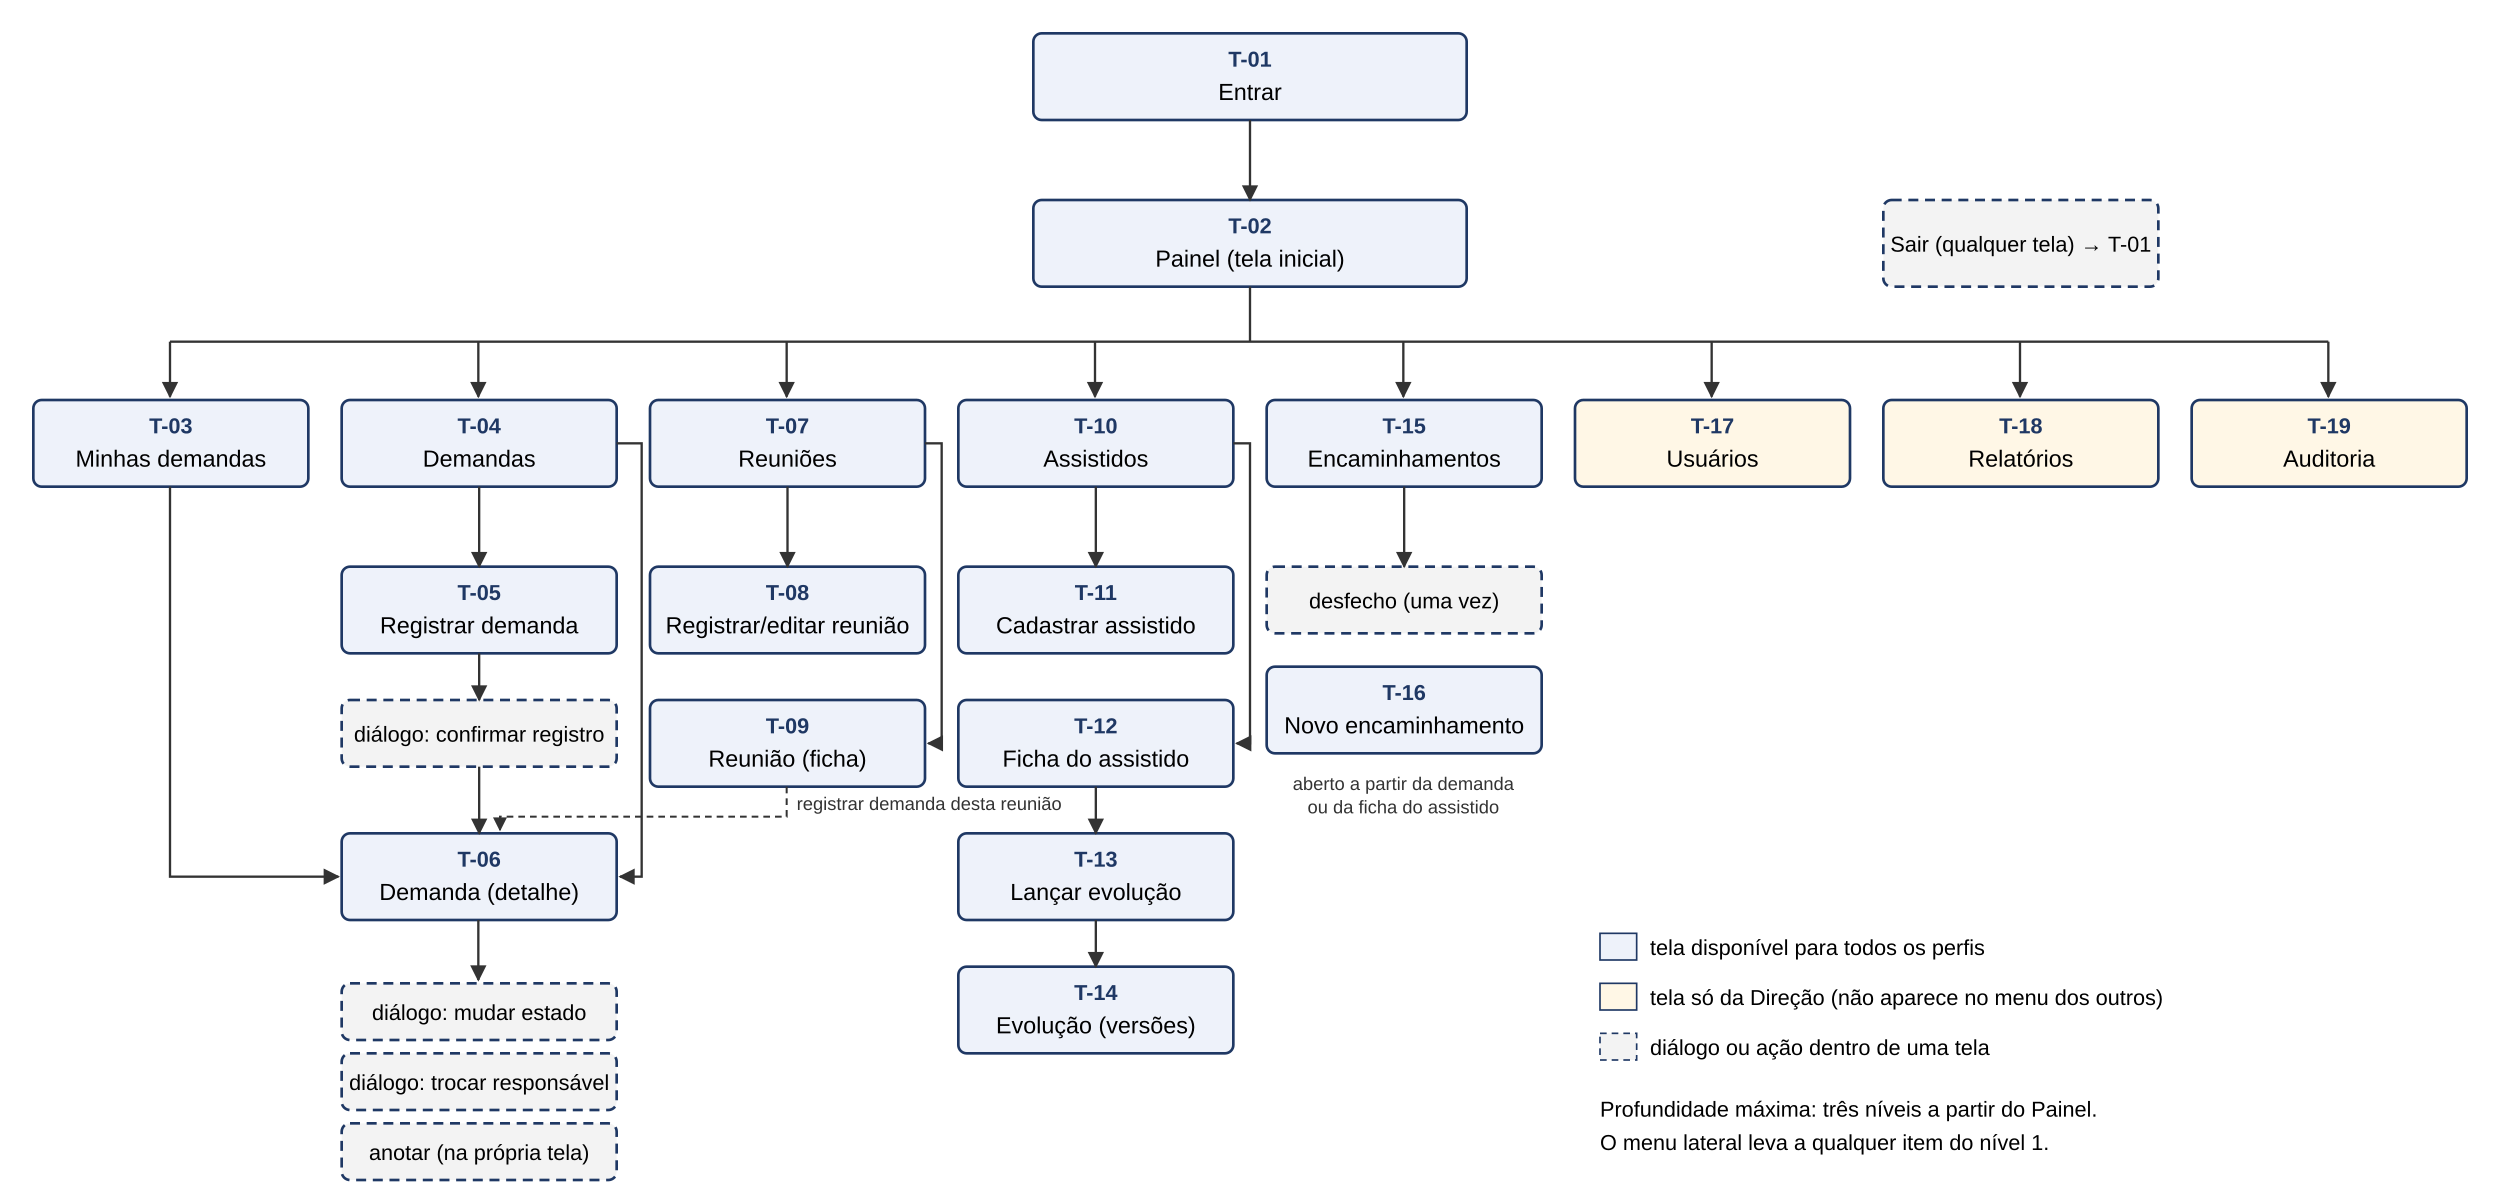
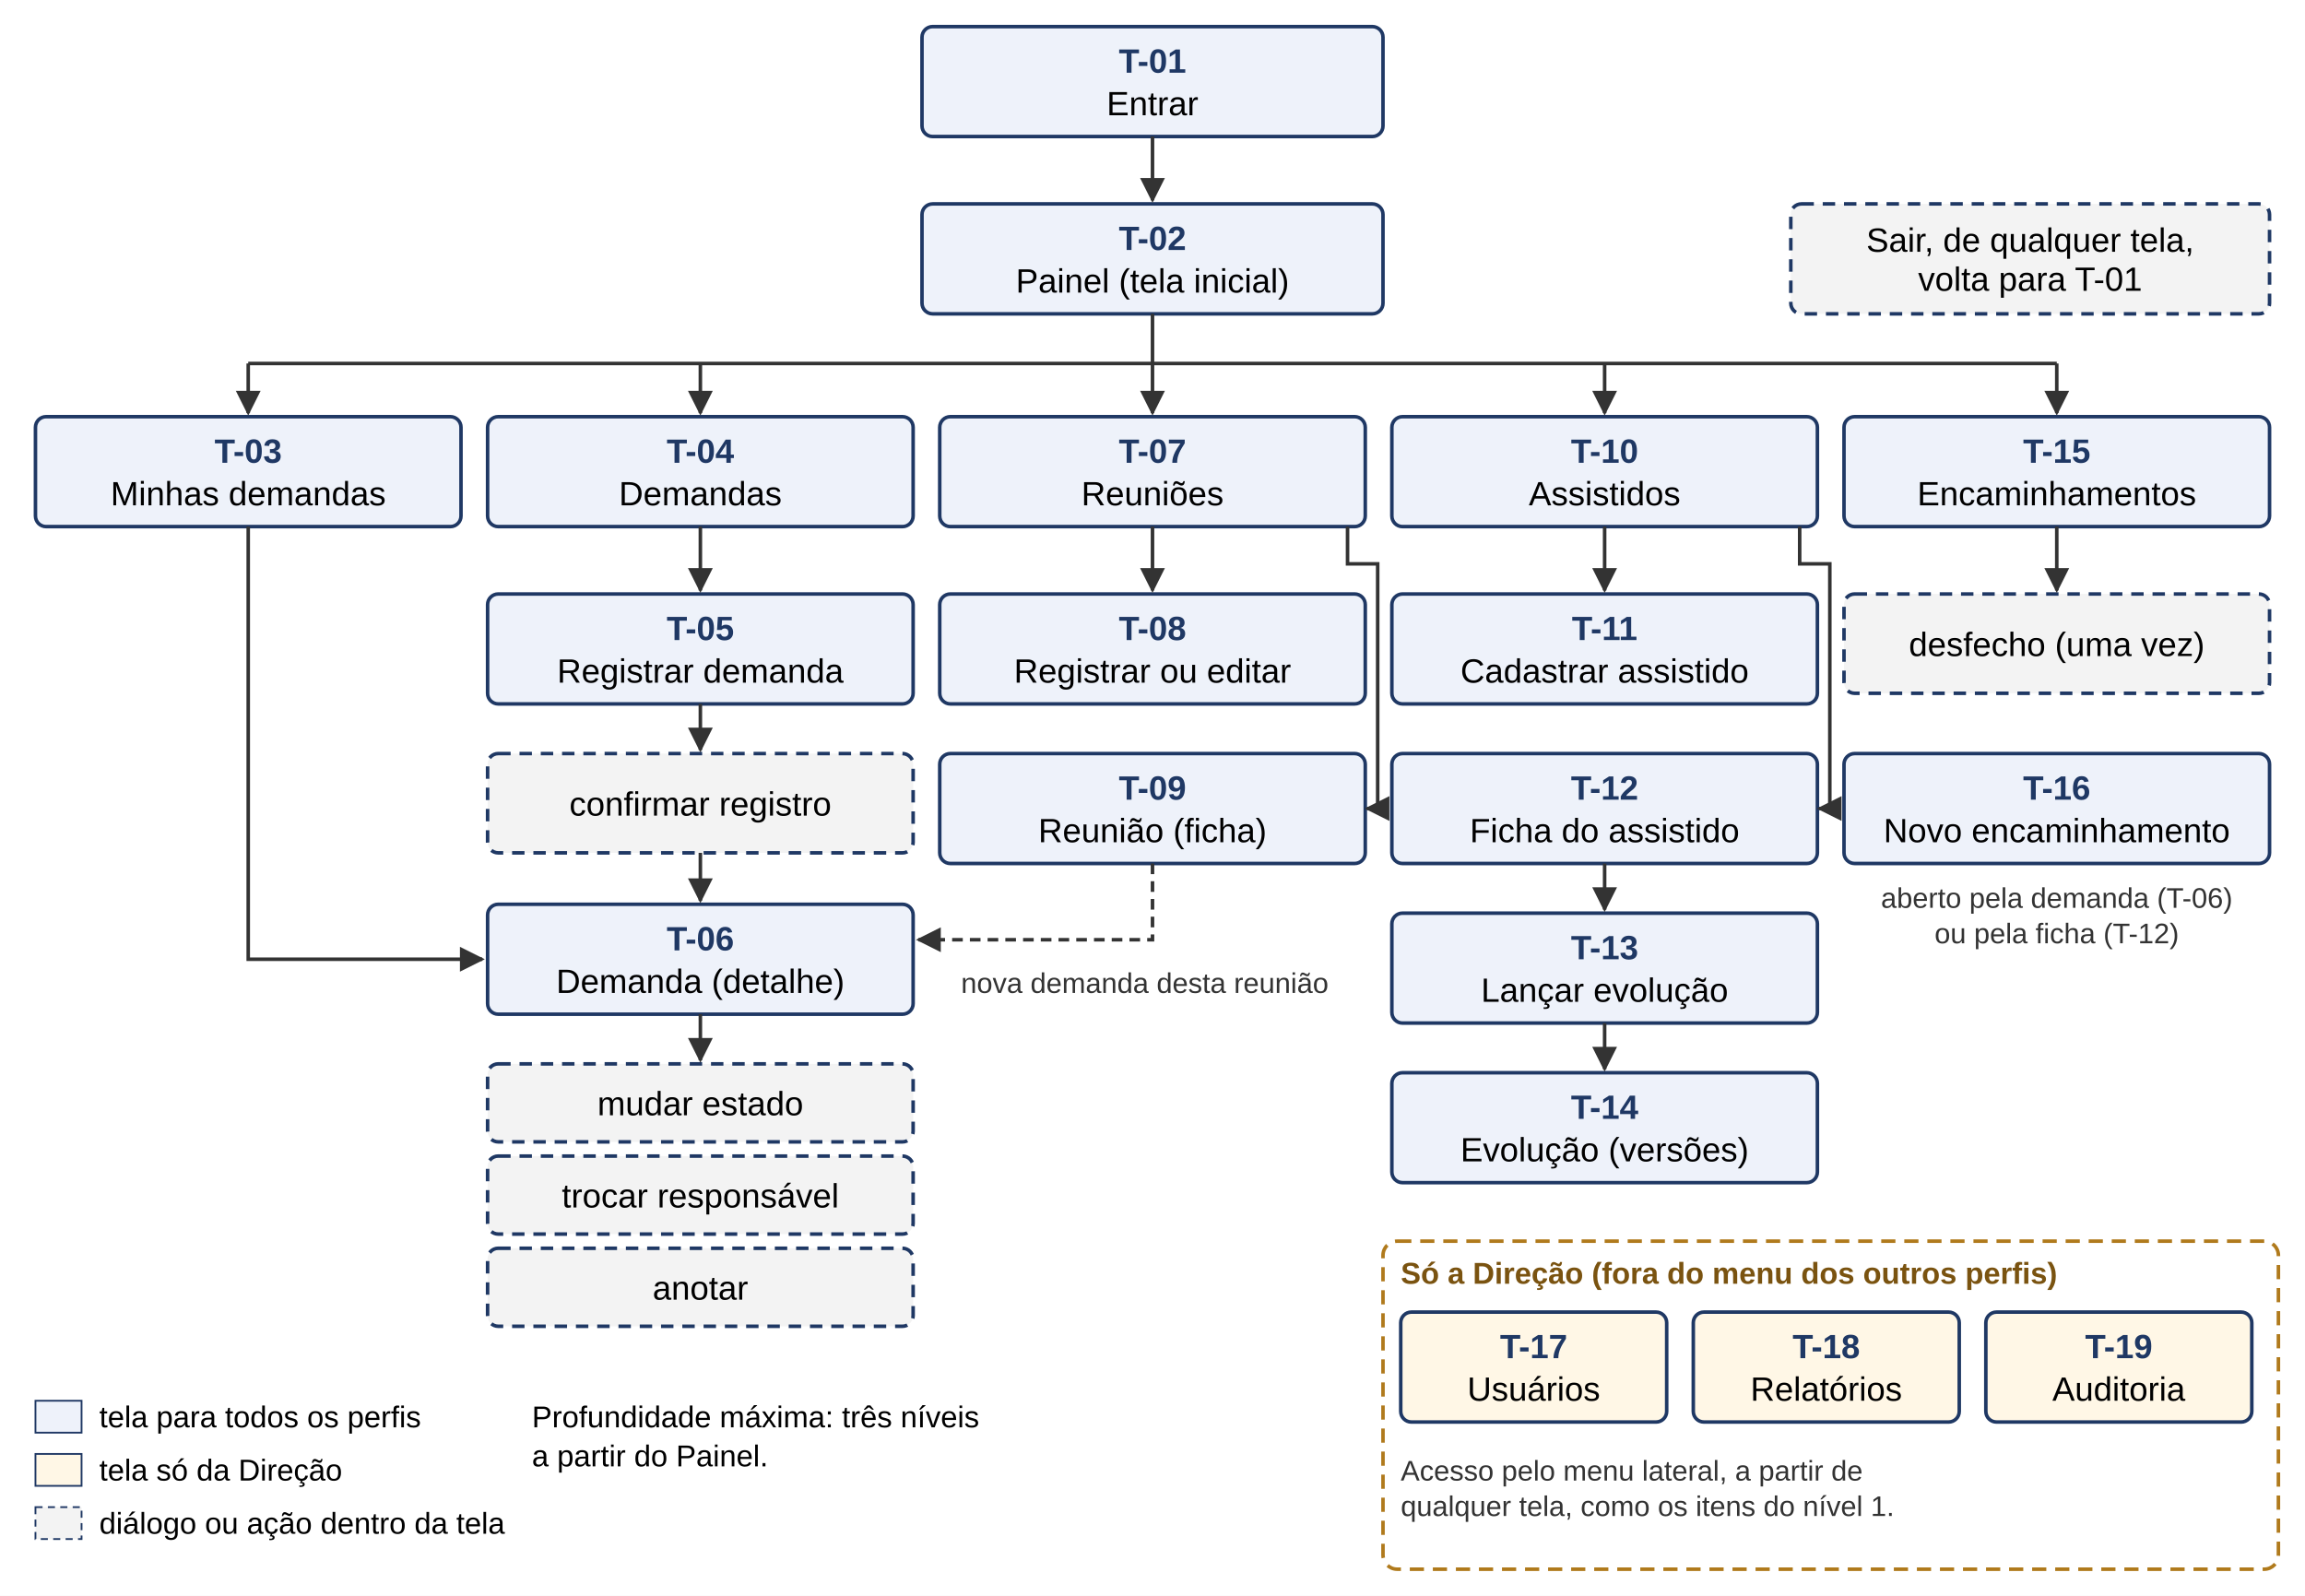
- <svg xmlns="http://www.w3.org/2000/svg" width="1500" height="720" viewBox="0 0 1500 720" font-family="Arial, Helvetica, sans-serif">
+ <svg xmlns="http://www.w3.org/2000/svg" width="1300" height="900" viewBox="0 0 1300 900" font-family="Arial, Helvetica, sans-serif">
  <defs>
    <marker id="s" viewBox="0 0 10 10" refX="9" refY="5" markerWidth="7" markerHeight="7" orient="auto">
      <path d="M0,0 L10,5 L0,10 z" fill="#333" />
    </marker>
  </defs>
-   <rect width="1500" height="720" fill="#fff" />
-   <rect x="620" y="20" width="260" height="52" rx="5" fill="#EEF2FA" stroke="#1F3864" stroke-width="1.6" />
-   <text x="750.0" y="40" text-anchor="middle" font-size="13" font-weight="700" fill="#1F3864">T-01</text>
-   <text x="750.0" y="60" text-anchor="middle" font-size="14">Entrar</text>
-   <rect x="620" y="120" width="260" height="52" rx="5" fill="#EEF2FA" stroke="#1F3864" stroke-width="1.6" />
-   <text x="750.0" y="140" text-anchor="middle" font-size="13" font-weight="700" fill="#1F3864">T-02</text>
-   <text x="750.0" y="160" text-anchor="middle" font-size="14">Painel (tela inicial)</text>
-   <line x1="750.0" y1="72" x2="750.0" y2="120" stroke="#333" stroke-width="1.4" marker-end="url(#s)" />
-   <line x1="750" y1="172" x2="750" y2="205" stroke="#333" stroke-width="1.4" />
-   <line x1="102" y1="205" x2="1397" y2="205" stroke="#333" stroke-width="1.4" />
-   <rect x="20" y="240" width="165" height="52" rx="5" fill="#EEF2FA" stroke="#1F3864" stroke-width="1.6" />
-   <text x="102.5" y="260" text-anchor="middle" font-size="13" font-weight="700" fill="#1F3864">T-03</text>
-   <text x="102.5" y="280" text-anchor="middle" font-size="14">Minhas demandas</text>
-   <line x1="102" y1="205" x2="102" y2="238" stroke="#333" stroke-width="1.4" marker-end="url(#s)" />
-   <rect x="205" y="240" width="165" height="52" rx="5" fill="#EEF2FA" stroke="#1F3864" stroke-width="1.6" />
-   <text x="287.5" y="260" text-anchor="middle" font-size="13" font-weight="700" fill="#1F3864">T-04</text>
-   <text x="287.5" y="280" text-anchor="middle" font-size="14">Demandas</text>
-   <line x1="287" y1="205" x2="287" y2="238" stroke="#333" stroke-width="1.4" marker-end="url(#s)" />
-   <rect x="390" y="240" width="165" height="52" rx="5" fill="#EEF2FA" stroke="#1F3864" stroke-width="1.6" />
-   <text x="472.5" y="260" text-anchor="middle" font-size="13" font-weight="700" fill="#1F3864">T-07</text>
-   <text x="472.5" y="280" text-anchor="middle" font-size="14">Reuniões</text>
-   <line x1="472" y1="205" x2="472" y2="238" stroke="#333" stroke-width="1.4" marker-end="url(#s)" />
-   <rect x="575" y="240" width="165" height="52" rx="5" fill="#EEF2FA" stroke="#1F3864" stroke-width="1.6" />
-   <text x="657.5" y="260" text-anchor="middle" font-size="13" font-weight="700" fill="#1F3864">T-10</text>
-   <text x="657.5" y="280" text-anchor="middle" font-size="14">Assistidos</text>
-   <line x1="657" y1="205" x2="657" y2="238" stroke="#333" stroke-width="1.4" marker-end="url(#s)" />
-   <rect x="760" y="240" width="165" height="52" rx="5" fill="#EEF2FA" stroke="#1F3864" stroke-width="1.6" />
-   <text x="842.5" y="260" text-anchor="middle" font-size="13" font-weight="700" fill="#1F3864">T-15</text>
-   <text x="842.5" y="280" text-anchor="middle" font-size="14">Encaminhamentos</text>
-   <line x1="842" y1="205" x2="842" y2="238" stroke="#333" stroke-width="1.4" marker-end="url(#s)" />
-   <rect x="945" y="240" width="165" height="52" rx="5" fill="#FFF7E6" stroke="#1F3864" stroke-width="1.6" />
-   <text x="1027.5" y="260" text-anchor="middle" font-size="13" font-weight="700" fill="#1F3864">T-17</text>
-   <text x="1027.5" y="280" text-anchor="middle" font-size="14">Usuários</text>
-   <line x1="1027" y1="205" x2="1027" y2="238" stroke="#333" stroke-width="1.4" marker-end="url(#s)" />
-   <rect x="1130" y="240" width="165" height="52" rx="5" fill="#FFF7E6" stroke="#1F3864" stroke-width="1.6" />
-   <text x="1212.5" y="260" text-anchor="middle" font-size="13" font-weight="700" fill="#1F3864">T-18</text>
-   <text x="1212.5" y="280" text-anchor="middle" font-size="14">Relatórios</text>
-   <line x1="1212" y1="205" x2="1212" y2="238" stroke="#333" stroke-width="1.4" marker-end="url(#s)" />
-   <rect x="1315" y="240" width="165" height="52" rx="5" fill="#FFF7E6" stroke="#1F3864" stroke-width="1.6" />
-   <text x="1397.5" y="260" text-anchor="middle" font-size="13" font-weight="700" fill="#1F3864">T-19</text>
-   <text x="1397.5" y="280" text-anchor="middle" font-size="14">Auditoria</text>
-   <line x1="1397" y1="205" x2="1397" y2="238" stroke="#333" stroke-width="1.4" marker-end="url(#s)" />
-   <rect x="205" y="340" width="165" height="52" rx="5" fill="#EEF2FA" stroke="#1F3864" stroke-width="1.6" />
-   <text x="287.5" y="360" text-anchor="middle" font-size="13" font-weight="700" fill="#1F3864">T-05</text>
-   <text x="287.5" y="380" text-anchor="middle" font-size="14">Registrar demanda</text>
-   <line x1="287.5" y1="292" x2="287.5" y2="340" stroke="#333" stroke-width="1.4" marker-end="url(#s)" />
-   <rect x="205" y="420" width="165" height="40" rx="5" fill="#F3F3F3" stroke="#1F3864" stroke-width="1.6" stroke-dasharray="6 4" />
-   <text x="287.5" y="445.0" text-anchor="middle" font-size="13">diálogo: confirmar registro</text>
-   <line x1="287.5" y1="392" x2="287.5" y2="420" stroke="#333" stroke-width="1.4" marker-end="url(#s)" />
-   <rect x="205" y="500" width="165" height="52" rx="5" fill="#EEF2FA" stroke="#1F3864" stroke-width="1.6" />
-   <text x="287.5" y="520" text-anchor="middle" font-size="13" font-weight="700" fill="#1F3864">T-06</text>
-   <text x="287.5" y="540" text-anchor="middle" font-size="14">Demanda (detalhe)</text>
-   <line x1="287.5" y1="460" x2="287.5" y2="500" stroke="#333" stroke-width="1.4" marker-end="url(#s)" />
-   <rect x="205" y="590" width="165" height="34" rx="5" fill="#F3F3F3" stroke="#1F3864" stroke-width="1.6" stroke-dasharray="6 4" />
-   <text x="287.5" y="612.0" text-anchor="middle" font-size="13">diálogo: mudar estado</text>
-   <rect x="205" y="632" width="165" height="34" rx="5" fill="#F3F3F3" stroke="#1F3864" stroke-width="1.6" stroke-dasharray="6 4" />
-   <text x="287.5" y="654.0" text-anchor="middle" font-size="13">diálogo: trocar responsável</text>
-   <rect x="205" y="674" width="165" height="34" rx="5" fill="#F3F3F3" stroke="#1F3864" stroke-width="1.6" stroke-dasharray="6 4" />
-   <text x="287.5" y="696.0" text-anchor="middle" font-size="13">anotar (na própria tela)</text>
-   <line x1="287" y1="552" x2="287" y2="588" stroke="#333" stroke-width="1.4" marker-end="url(#s)" />
-   <path d="M370,266 L385,266 L385,526 L372,526" fill="none" stroke="#333" stroke-width="1.4" marker-end="url(#s)" />
-   <path d="M102,292 L102,526 L203,526" fill="none" stroke="#333" stroke-width="1.4" marker-end="url(#s)" />
-   <rect x="390" y="340" width="165" height="52" rx="5" fill="#EEF2FA" stroke="#1F3864" stroke-width="1.6" />
-   <text x="472.5" y="360" text-anchor="middle" font-size="13" font-weight="700" fill="#1F3864">T-08</text>
-   <text x="472.5" y="380" text-anchor="middle" font-size="14">Registrar/editar reunião</text>
-   <line x1="472.5" y1="292" x2="472.5" y2="340" stroke="#333" stroke-width="1.4" marker-end="url(#s)" />
-   <rect x="390" y="420" width="165" height="52" rx="5" fill="#EEF2FA" stroke="#1F3864" stroke-width="1.6" />
-   <text x="472.5" y="440" text-anchor="middle" font-size="13" font-weight="700" fill="#1F3864">T-09</text>
-   <text x="472.5" y="460" text-anchor="middle" font-size="14">Reunião (ficha)</text>
-   <path d="M555,266 L565,266 L565,446 L557,446" fill="none" stroke="#333" stroke-width="1.4" marker-end="url(#s)" />
-   <path d="M472,472 L472,490 L300,490 L300,498" fill="none" stroke="#333" stroke-width="1.2" stroke-dasharray="4 3" marker-end="url(#s)" />
-   <text x="478" y="486" font-size="11" fill="#333">registrar demanda desta reunião</text>
-   <rect x="575" y="340" width="165" height="52" rx="5" fill="#EEF2FA" stroke="#1F3864" stroke-width="1.6" />
-   <text x="657.5" y="360" text-anchor="middle" font-size="13" font-weight="700" fill="#1F3864">T-11</text>
-   <text x="657.5" y="380" text-anchor="middle" font-size="14">Cadastrar assistido</text>
-   <line x1="657.5" y1="292" x2="657.5" y2="340" stroke="#333" stroke-width="1.4" marker-end="url(#s)" />
-   <rect x="575" y="420" width="165" height="52" rx="5" fill="#EEF2FA" stroke="#1F3864" stroke-width="1.6" />
-   <text x="657.5" y="440" text-anchor="middle" font-size="13" font-weight="700" fill="#1F3864">T-12</text>
-   <text x="657.5" y="460" text-anchor="middle" font-size="14">Ficha do assistido</text>
-   <path d="M740,266 L750,266 L750,446 L742,446" fill="none" stroke="#333" stroke-width="1.4" marker-end="url(#s)" />
-   <rect x="575" y="500" width="165" height="52" rx="5" fill="#EEF2FA" stroke="#1F3864" stroke-width="1.6" />
-   <text x="657.5" y="520" text-anchor="middle" font-size="13" font-weight="700" fill="#1F3864">T-13</text>
-   <text x="657.5" y="540" text-anchor="middle" font-size="14">Lançar evolução</text>
-   <line x1="657.5" y1="472" x2="657.5" y2="500" stroke="#333" stroke-width="1.4" marker-end="url(#s)" />
-   <rect x="575" y="580" width="165" height="52" rx="5" fill="#EEF2FA" stroke="#1F3864" stroke-width="1.6" />
-   <text x="657.5" y="600" text-anchor="middle" font-size="13" font-weight="700" fill="#1F3864">T-14</text>
-   <text x="657.5" y="620" text-anchor="middle" font-size="14">Evolução (versões)</text>
-   <line x1="657.5" y1="552" x2="657.5" y2="580" stroke="#333" stroke-width="1.4" marker-end="url(#s)" />
-   <rect x="760" y="340" width="165" height="40" rx="5" fill="#F3F3F3" stroke="#1F3864" stroke-width="1.6" stroke-dasharray="6 4" />
-   <text x="842.5" y="365.0" text-anchor="middle" font-size="13">desfecho (uma vez)</text>
-   <line x1="842.5" y1="292" x2="842.5" y2="340" stroke="#333" stroke-width="1.4" marker-end="url(#s)" />
-   <rect x="760" y="400" width="165" height="52" rx="5" fill="#EEF2FA" stroke="#1F3864" stroke-width="1.6" />
-   <text x="842.5" y="420" text-anchor="middle" font-size="13" font-weight="700" fill="#1F3864">T-16</text>
-   <text x="842.5" y="440" text-anchor="middle" font-size="14">Novo encaminhamento</text>
-   <text x="842" y="474" text-anchor="middle" font-size="11" fill="#333">aberto a partir da demanda</text>
-   <text x="842" y="488" text-anchor="middle" font-size="11" fill="#333">ou da ficha do assistido</text>
-   <rect x="1130" y="120" width="165" height="52" rx="5" fill="#F3F3F3" stroke="#1F3864" stroke-width="1.6" stroke-dasharray="6 4" />
-   <text x="1212.5" y="151.0" text-anchor="middle" font-size="13">Sair (qualquer tela) → T-01</text>
-   <rect x="960" y="560" width="22" height="16" fill="#EEF2FA" stroke="#1F3864" />
-   <text x="990" y="573" font-size="13">tela disponível para todos os perfis</text>
-   <rect x="960" y="590" width="22" height="16" fill="#FFF7E6" stroke="#1F3864" />
-   <text x="990" y="603" font-size="13">tela só da Direção (não aparece no menu dos outros)</text>
-   <rect x="960" y="620" width="22" height="16" fill="#F3F3F3" stroke="#1F3864" stroke-dasharray="4 3" />
-   <text x="990" y="633" font-size="13">diálogo ou ação dentro de uma tela</text>
-   <text x="960" y="670" font-size="13">Profundidade máxima: três níveis a partir do Painel.</text>
-   <text x="960" y="690" font-size="13">O menu lateral leva a qualquer item do nível 1.</text>
+   <rect width="1300" height="900" fill="#fff" />
+   <rect x="520" y="15" width="260" height="62" rx="6" fill="#EEF2FA" stroke="#1F3864" stroke-width="2" />
+   <text x="650.0" y="41" text-anchor="middle" font-size="19" font-weight="700" fill="#1F3864">T-01</text>
+   <text x="650.0" y="65" text-anchor="middle" font-size="19">Entrar</text>
+   <rect x="520" y="115" width="260" height="62" rx="6" fill="#EEF2FA" stroke="#1F3864" stroke-width="2" />
+   <text x="650.0" y="141" text-anchor="middle" font-size="19" font-weight="700" fill="#1F3864">T-02</text>
+   <text x="650.0" y="165" text-anchor="middle" font-size="19">Painel (tela inicial)</text>
+   <line x1="650.0" y1="77" x2="650.0" y2="113" stroke="#333" stroke-width="2" marker-end="url(#s)" />
+   <rect x="1010" y="115" width="270" height="62" rx="6" fill="#F3F3F3" stroke="#1F3864" stroke-width="2" stroke-dasharray="7 5" />
+   <text x="1145.0" y="142.0" text-anchor="middle" font-size="19">Sair, de qualquer tela,</text>
+   <text x="1145.0" y="164.0" text-anchor="middle" font-size="19">volta para T-01</text>
+   <line x1="650" y1="177" x2="650" y2="205" stroke="#333" stroke-width="2" />
+   <line x1="140.0" y1="205" x2="1160.0" y2="205" stroke="#333" stroke-width="2" />
+   <line x1="140.0" y1="205" x2="140.0" y2="233" stroke="#333" stroke-width="2" marker-end="url(#s)" />
+   <rect x="20" y="235" width="240" height="62" rx="6" fill="#EEF2FA" stroke="#1F3864" stroke-width="2" />
+   <text x="140.0" y="261" text-anchor="middle" font-size="19" font-weight="700" fill="#1F3864">T-03</text>
+   <text x="140.0" y="285" text-anchor="middle" font-size="19">Minhas demandas</text>
+   <line x1="395.0" y1="205" x2="395.0" y2="233" stroke="#333" stroke-width="2" marker-end="url(#s)" />
+   <rect x="275" y="235" width="240" height="62" rx="6" fill="#EEF2FA" stroke="#1F3864" stroke-width="2" />
+   <text x="395.0" y="261" text-anchor="middle" font-size="19" font-weight="700" fill="#1F3864">T-04</text>
+   <text x="395.0" y="285" text-anchor="middle" font-size="19">Demandas</text>
+   <line x1="650.0" y1="205" x2="650.0" y2="233" stroke="#333" stroke-width="2" marker-end="url(#s)" />
+   <rect x="530" y="235" width="240" height="62" rx="6" fill="#EEF2FA" stroke="#1F3864" stroke-width="2" />
+   <text x="650.0" y="261" text-anchor="middle" font-size="19" font-weight="700" fill="#1F3864">T-07</text>
+   <text x="650.0" y="285" text-anchor="middle" font-size="19">Reuniões</text>
+   <line x1="905.0" y1="205" x2="905.0" y2="233" stroke="#333" stroke-width="2" marker-end="url(#s)" />
+   <rect x="785" y="235" width="240" height="62" rx="6" fill="#EEF2FA" stroke="#1F3864" stroke-width="2" />
+   <text x="905.0" y="261" text-anchor="middle" font-size="19" font-weight="700" fill="#1F3864">T-10</text>
+   <text x="905.0" y="285" text-anchor="middle" font-size="19">Assistidos</text>
+   <line x1="1160.0" y1="205" x2="1160.0" y2="233" stroke="#333" stroke-width="2" marker-end="url(#s)" />
+   <rect x="1040" y="235" width="240" height="62" rx="6" fill="#EEF2FA" stroke="#1F3864" stroke-width="2" />
+   <text x="1160.0" y="261" text-anchor="middle" font-size="19" font-weight="700" fill="#1F3864">T-15</text>
+   <text x="1160.0" y="285" text-anchor="middle" font-size="19">Encaminhamentos</text>
+   <rect x="275" y="335" width="240" height="62" rx="6" fill="#EEF2FA" stroke="#1F3864" stroke-width="2" />
+   <text x="395.0" y="361" text-anchor="middle" font-size="19" font-weight="700" fill="#1F3864">T-05</text>
+   <text x="395.0" y="385" text-anchor="middle" font-size="19">Registrar demanda</text>
+   <line x1="395.0" y1="297" x2="395.0" y2="333" stroke="#333" stroke-width="2" marker-end="url(#s)" />
+   <rect x="275" y="425" width="240" height="56" rx="6" fill="#F3F3F3" stroke="#1F3864" stroke-width="2" stroke-dasharray="7 5" />
+   <text x="395.0" y="460.0" text-anchor="middle" font-size="19">confirmar registro</text>
+   <line x1="395.0" y1="397" x2="395.0" y2="423" stroke="#333" stroke-width="2" marker-end="url(#s)" />
+   <rect x="275" y="510" width="240" height="62" rx="6" fill="#EEF2FA" stroke="#1F3864" stroke-width="2" />
+   <text x="395.0" y="536" text-anchor="middle" font-size="19" font-weight="700" fill="#1F3864">T-06</text>
+   <text x="395.0" y="560" text-anchor="middle" font-size="19">Demanda (detalhe)</text>
+   <line x1="395.0" y1="481" x2="395.0" y2="508" stroke="#333" stroke-width="2" marker-end="url(#s)" />
+   <rect x="275" y="600" width="240" height="44" rx="6" fill="#F3F3F3" stroke="#1F3864" stroke-width="2" stroke-dasharray="7 5" />
+   <text x="395.0" y="629.0" text-anchor="middle" font-size="19">mudar estado</text>
+   <rect x="275" y="652" width="240" height="44" rx="6" fill="#F3F3F3" stroke="#1F3864" stroke-width="2" stroke-dasharray="7 5" />
+   <text x="395.0" y="681.0" text-anchor="middle" font-size="19">trocar responsável</text>
+   <rect x="275" y="704" width="240" height="44" rx="6" fill="#F3F3F3" stroke="#1F3864" stroke-width="2" stroke-dasharray="7 5" />
+   <text x="395.0" y="733.0" text-anchor="middle" font-size="19">anotar</text>
+   <line x1="395.0" y1="572" x2="395.0" y2="598" stroke="#333" stroke-width="2" marker-end="url(#s)" />
+   <path d="M140.0,297 L140.0,541 L272,541" fill="none" stroke="#333" stroke-width="2" marker-end="url(#s)" />
+   <rect x="530" y="335" width="240" height="62" rx="6" fill="#EEF2FA" stroke="#1F3864" stroke-width="2" />
+   <text x="650.0" y="361" text-anchor="middle" font-size="19" font-weight="700" fill="#1F3864">T-08</text>
+   <text x="650.0" y="385" text-anchor="middle" font-size="19">Registrar ou editar</text>
+   <line x1="650.0" y1="297" x2="650.0" y2="333" stroke="#333" stroke-width="2" marker-end="url(#s)" />
+   <rect x="530" y="425" width="240" height="62" rx="6" fill="#EEF2FA" stroke="#1F3864" stroke-width="2" />
+   <text x="650.0" y="451" text-anchor="middle" font-size="19" font-weight="700" fill="#1F3864">T-09</text>
+   <text x="650.0" y="475" text-anchor="middle" font-size="19">Reunião (ficha)</text>
+   <path d="M760,297 L760,318 L777,318 L777,456 L771,456" fill="none" stroke="#333" stroke-width="2" marker-end="url(#s)" />
+   <path d="M650.0,487 L650.0,530 L518,530" fill="none" stroke="#333" stroke-width="2" stroke-dasharray="6 4" marker-end="url(#s)" />
+   <text x="542" y="560" font-size="16" fill="#333">nova demanda desta reunião</text>
+   <rect x="785" y="335" width="240" height="62" rx="6" fill="#EEF2FA" stroke="#1F3864" stroke-width="2" />
+   <text x="905.0" y="361" text-anchor="middle" font-size="19" font-weight="700" fill="#1F3864">T-11</text>
+   <text x="905.0" y="385" text-anchor="middle" font-size="19">Cadastrar assistido</text>
+   <line x1="905.0" y1="297" x2="905.0" y2="333" stroke="#333" stroke-width="2" marker-end="url(#s)" />
+   <rect x="785" y="425" width="240" height="62" rx="6" fill="#EEF2FA" stroke="#1F3864" stroke-width="2" />
+   <text x="905.0" y="451" text-anchor="middle" font-size="19" font-weight="700" fill="#1F3864">T-12</text>
+   <text x="905.0" y="475" text-anchor="middle" font-size="19">Ficha do assistido</text>
+   <path d="M1015,297 L1015,318 L1032,318 L1032,456 L1026,456" fill="none" stroke="#333" stroke-width="2" marker-end="url(#s)" />
+   <rect x="785" y="515" width="240" height="62" rx="6" fill="#EEF2FA" stroke="#1F3864" stroke-width="2" />
+   <text x="905.0" y="541" text-anchor="middle" font-size="19" font-weight="700" fill="#1F3864">T-13</text>
+   <text x="905.0" y="565" text-anchor="middle" font-size="19">Lançar evolução</text>
+   <line x1="905.0" y1="487" x2="905.0" y2="513" stroke="#333" stroke-width="2" marker-end="url(#s)" />
+   <rect x="785" y="605" width="240" height="62" rx="6" fill="#EEF2FA" stroke="#1F3864" stroke-width="2" />
+   <text x="905.0" y="631" text-anchor="middle" font-size="19" font-weight="700" fill="#1F3864">T-14</text>
+   <text x="905.0" y="655" text-anchor="middle" font-size="19">Evolução (versões)</text>
+   <line x1="905.0" y1="577" x2="905.0" y2="603" stroke="#333" stroke-width="2" marker-end="url(#s)" />
+   <rect x="1040" y="335" width="240" height="56" rx="6" fill="#F3F3F3" stroke="#1F3864" stroke-width="2" stroke-dasharray="7 5" />
+   <text x="1160.0" y="370.0" text-anchor="middle" font-size="19">desfecho (uma vez)</text>
+   <line x1="1160.0" y1="297" x2="1160.0" y2="333" stroke="#333" stroke-width="2" marker-end="url(#s)" />
+   <rect x="1040" y="425" width="240" height="62" rx="6" fill="#EEF2FA" stroke="#1F3864" stroke-width="2" />
+   <text x="1160.0" y="451" text-anchor="middle" font-size="19" font-weight="700" fill="#1F3864">T-16</text>
+   <text x="1160.0" y="475" text-anchor="middle" font-size="19">Novo encaminhamento</text>
+   <text x="1160.0" y="512" text-anchor="middle" font-size="16" fill="#333">aberto pela demanda (T-06)</text>
+   <text x="1160.0" y="532" text-anchor="middle" font-size="16" fill="#333">ou pela ficha (T-12)</text>
+   <rect x="780" y="700" width="505" height="185" rx="8" fill="none" stroke="#B07A1C" stroke-width="2" stroke-dasharray="8 5" />
+   <text x="790" y="724" font-size="17" font-weight="700" fill="#7A5310">Só a Direção (fora do menu dos outros perfis)</text>
+   <rect x="790" y="740" width="150" height="62" rx="6" fill="#FFF7E6" stroke="#1F3864" stroke-width="2" />
+   <text x="865.0" y="766" text-anchor="middle" font-size="19" font-weight="700" fill="#1F3864">T-17</text>
+   <text x="865.0" y="790" text-anchor="middle" font-size="19">Usuários</text>
+   <rect x="955" y="740" width="150" height="62" rx="6" fill="#FFF7E6" stroke="#1F3864" stroke-width="2" />
+   <text x="1030.0" y="766" text-anchor="middle" font-size="19" font-weight="700" fill="#1F3864">T-18</text>
+   <text x="1030.0" y="790" text-anchor="middle" font-size="19">Relatórios</text>
+   <rect x="1120" y="740" width="150" height="62" rx="6" fill="#FFF7E6" stroke="#1F3864" stroke-width="2" />
+   <text x="1195.0" y="766" text-anchor="middle" font-size="19" font-weight="700" fill="#1F3864">T-19</text>
+   <text x="1195.0" y="790" text-anchor="middle" font-size="19">Auditoria</text>
+   <text x="790" y="835" font-size="16" fill="#333">Acesso pelo menu lateral, a partir de</text>
+   <text x="790" y="855" font-size="16" fill="#333">qualquer tela, como os itens do nível 1.</text>
+   <rect x="20" y="790" width="26" height="18" fill="#EEF2FA" stroke="#1F3864" />
+   <text x="56" y="805" font-size="17">tela para todos os perfis</text>
+   <rect x="20" y="820" width="26" height="18" fill="#FFF7E6" stroke="#1F3864" />
+   <text x="56" y="835" font-size="17">tela só da Direção</text>
+   <rect x="20" y="850" width="26" height="18" fill="#F3F3F3" stroke="#1F3864" stroke-dasharray="4 3" />
+   <text x="56" y="865" font-size="17">diálogo ou ação dentro da tela</text>
+   <text x="300" y="805" font-size="17">Profundidade máxima: três níveis</text>
+   <text x="300" y="827" font-size="17">a partir do Painel.</text>
</svg>
